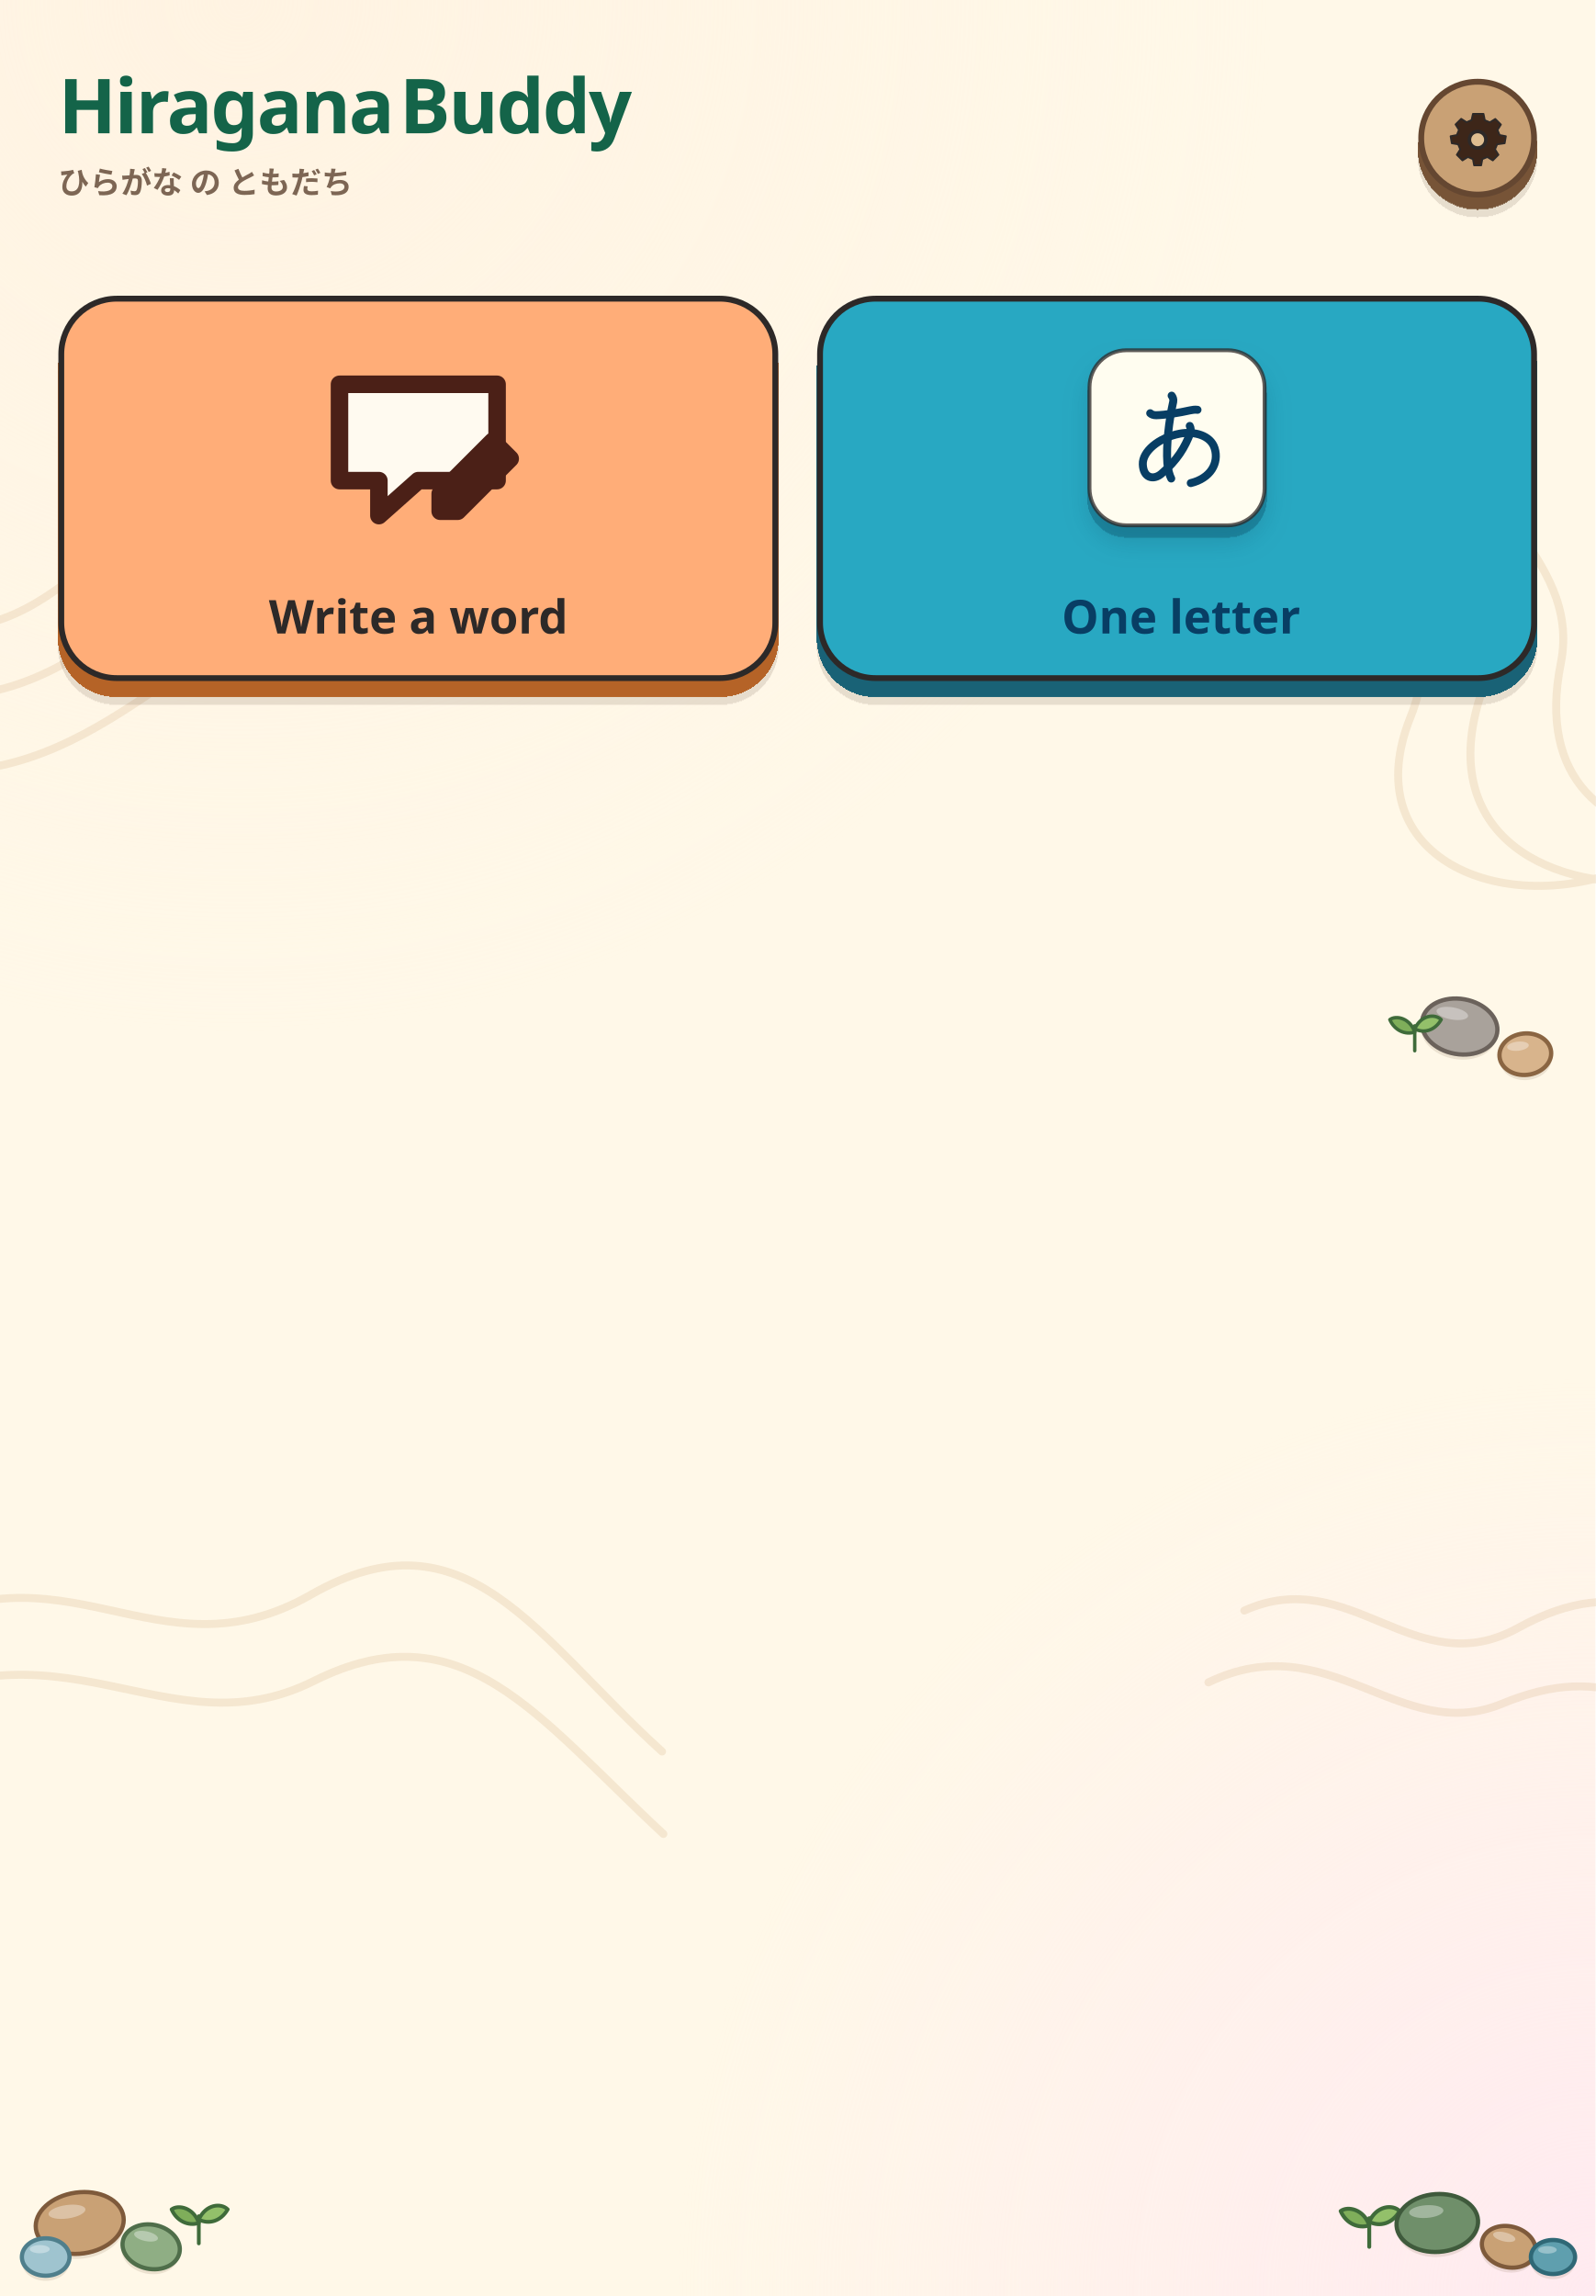
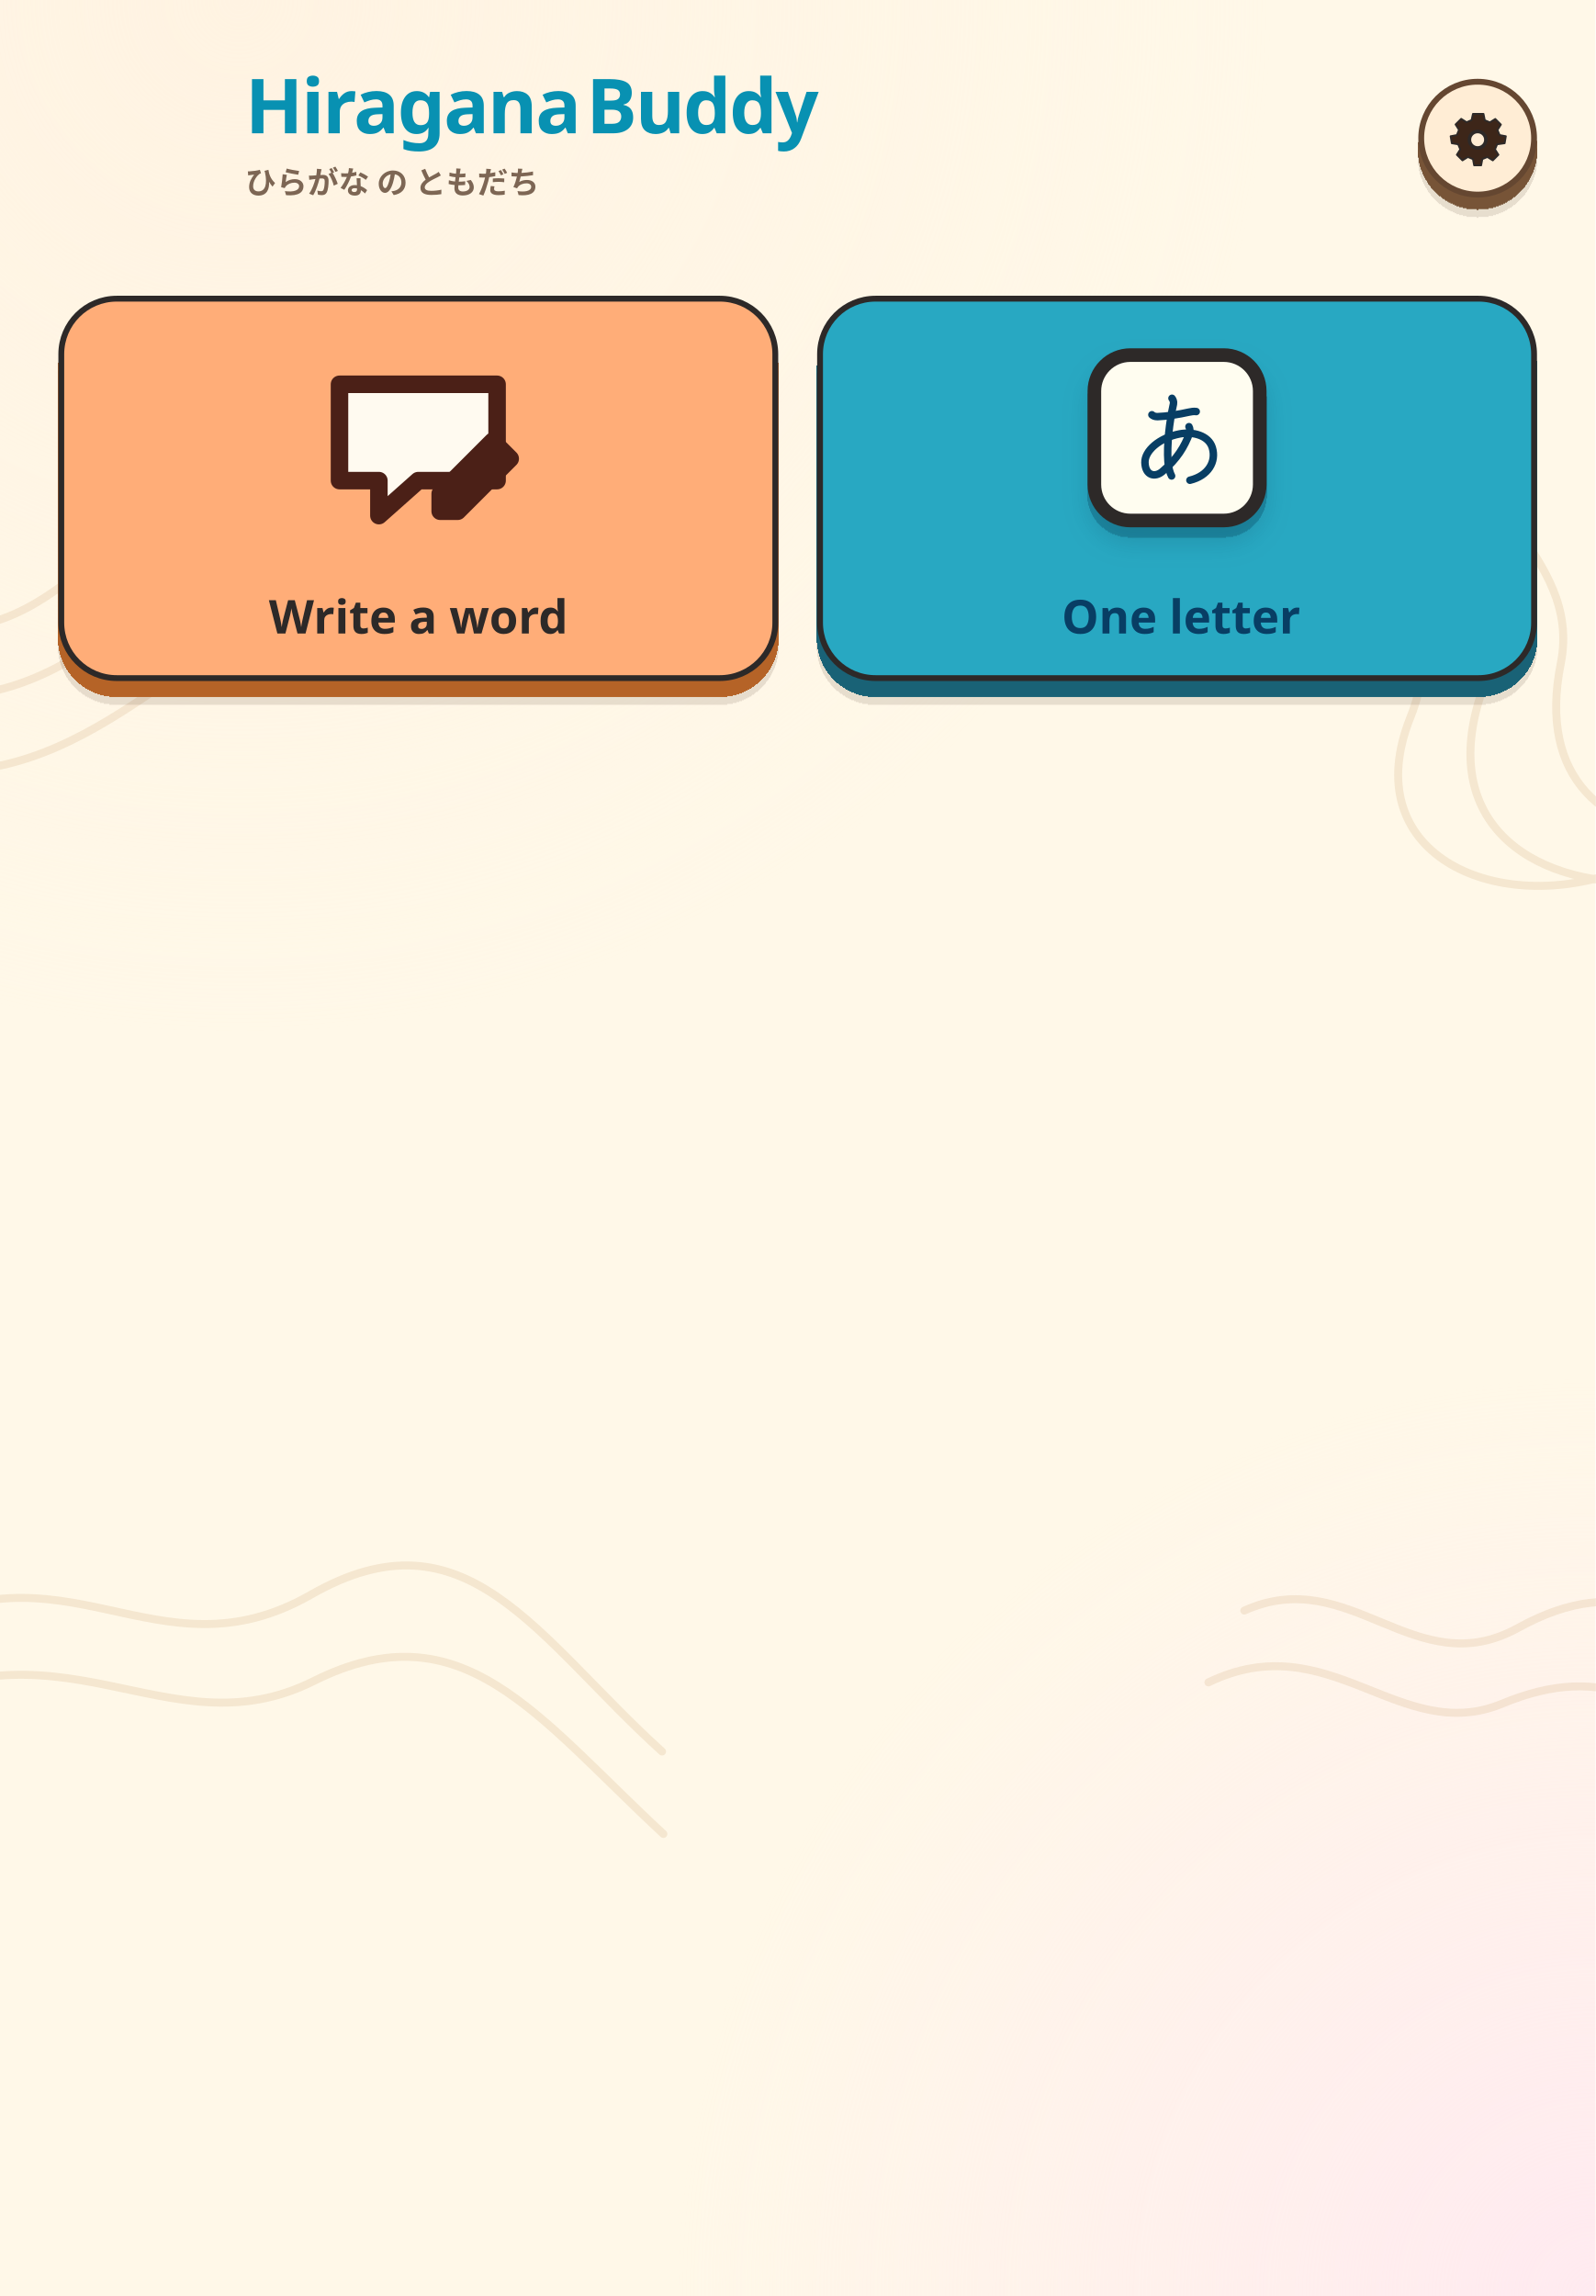
<svg xmlns="http://www.w3.org/2000/svg" width="820" height="1180" viewBox="0 0 820 1180" fill="none">
  <defs>
    <radialGradient id="glowA" cx="123" cy="0" r="531" gradientUnits="userSpaceOnUse">
      <stop stop-color="#fff3e2" />
      <stop offset="1" stop-color="#fff3e2" stop-opacity="0" />
    </radialGradient>
    <radialGradient id="glowB" cx="820" cy="1180" r="472" gradientUnits="userSpaceOnUse">
      <stop stop-color="#ffeaf0" />
      <stop offset="1" stop-color="#ffeaf0" stop-opacity="0" />
    </radialGradient>
    <filter id="shadow1" x="715" y="26.5" width="89" height="89" filterUnits="userSpaceOnUse" color-interpolation-filters="sRGB">
      <feFlood flood-opacity="0" result="BackgroundImageFix" />
      <feColorMatrix in="SourceAlpha" type="matrix" values="0 0 0 0 0 0 0 0 0 0 0 0 0 0 0 0 0 0 127 0" result="hardAlpha" />
      <feOffset dx="0" dy="6" />
      <feColorMatrix type="matrix" values="0 0 0 0 0.494 0 0 0 0 0.353 0 0 0 0 0.231 0 0 0 1 0" />
      <feBlend mode="normal" in2="BackgroundImageFix" result="effect1_dropShadow" />
      <feColorMatrix in="SourceAlpha" type="matrix" values="0 0 0 0 0 0 0 0 0 0 0 0 0 0 0 0 0 0 127 0" result="hardAlpha" />
      <feOffset dx="0" dy="10" />
      <feColorMatrix type="matrix" values="0 0 0 0 0.263 0 0 0 0 0.169 0 0 0 0 0.110 0 0 0 0.13 0" />
      <feBlend mode="normal" in2="effect1_dropShadow" result="effect2_dropShadow" />
      <feBlend mode="normal" in="SourceGraphic" in2="effect2_dropShadow" result="shape" />
    </filter>
    <filter id="shadow2" x="14" y="136" width="402" height="230" filterUnits="userSpaceOnUse" color-interpolation-filters="sRGB">
      <feFlood flood-opacity="0" result="BackgroundImageFix" />
      <feColorMatrix in="SourceAlpha" type="matrix" values="0 0 0 0 0 0 0 0 0 0 0 0 0 0 0 0 0 0 127 0" result="hardAlpha" />
      <feOffset dx="0" dy="8" />
      <feColorMatrix type="matrix" values="0 0 0 0 0.776 0 0 0 0 0.420 0 0 0 0 0.157 0 0 0 1 0" />
      <feBlend mode="normal" in2="BackgroundImageFix" result="effect1_dropShadow" />
      <feColorMatrix in="SourceAlpha" type="matrix" values="0 0 0 0 0 0 0 0 0 0 0 0 0 0 0 0 0 0 127 0" result="hardAlpha" />
      <feOffset dx="0" dy="12" />
      <feColorMatrix type="matrix" values="0 0 0 0 0.263 0 0 0 0 0.169 0 0 0 0 0.110 0 0 0 0.13 0" />
      <feBlend mode="normal" in2="effect1_dropShadow" result="effect2_dropShadow" />
      <feBlend mode="normal" in="SourceGraphic" in2="effect2_dropShadow" result="shape" />
    </filter>
    <filter id="shadow3" x="404" y="136" width="402" height="230" filterUnits="userSpaceOnUse" color-interpolation-filters="sRGB">
      <feFlood flood-opacity="0" result="BackgroundImageFix" />
      <feColorMatrix in="SourceAlpha" type="matrix" values="0 0 0 0 0 0 0 0 0 0 0 0 0 0 0 0 0 0 127 0" result="hardAlpha" />
      <feOffset dx="0" dy="8" />
      <feColorMatrix type="matrix" values="0 0 0 0 0.071 0 0 0 0 0.416 0 0 0 0 0.514 0 0 0 1 0" />
      <feBlend mode="normal" in2="BackgroundImageFix" result="effect1_dropShadow" />
      <feColorMatrix in="SourceAlpha" type="matrix" values="0 0 0 0 0 0 0 0 0 0 0 0 0 0 0 0 0 0 127 0" result="hardAlpha" />
      <feOffset dx="0" dy="12" />
      <feColorMatrix type="matrix" values="0 0 0 0 0.263 0 0 0 0 0.169 0 0 0 0 0.110 0 0 0 0.13 0" />
      <feBlend mode="normal" in2="effect1_dropShadow" result="effect2_dropShadow" />
      <feBlend mode="normal" in="SourceGraphic" in2="effect2_dropShadow" result="shape" />
    </filter>
    <filter id="shadow4" x="523" y="143" width="164" height="164" filterUnits="userSpaceOnUse" color-interpolation-filters="sRGB">
      <feFlood flood-opacity="0" result="BackgroundImageFix" />
      <feColorMatrix in="SourceAlpha" type="matrix" values="0 0 0 0 0 0 0 0 0 0 0 0 0 0 0 0 0 0 127 0" result="hardAlpha" />
      <feOffset dx="0" dy="5" />
      <feColorMatrix type="matrix" values="0 0 0 0 0.031 0 0 0 0 0.306 0 0 0 0 0.408 0 0 0 0.35 0" />
      <feBlend mode="normal" in2="BackgroundImageFix" result="effect1_dropShadow" />
      <feColorMatrix in="SourceAlpha" type="matrix" values="0 0 0 0 0 0 0 0 0 0 0 0 0 0 0 0 0 0 127 0" result="hardAlpha" />
      <feOffset dx="0" dy="8" />
      <feGaussianBlur stdDeviation="6" />
      <feColorMatrix type="matrix" values="0 0 0 0 0.031 0 0 0 0 0.247 0 0 0 0 0.329 0 0 0 0.18 0" />
      <feBlend mode="normal" in2="effect1_dropShadow" result="effect2_dropShadow" />
      <feBlend mode="normal" in="SourceGraphic" in2="effect2_dropShadow" result="shape" />
    </filter>
  </defs>
  <g id="background">
    <rect width="820" height="1180" fill="rgb(255, 248, 232)" />
    <rect width="820" height="1180" fill="url(#glowA)" />
    <rect width="820" height="1180" fill="url(#glowB)" />
  </g>
  <g id="div">
    <g id="svg" transform="translate(0 248.3) scale(0.6833)">
      <g fill="none" stroke="rgb(217, 185, 143)" stroke-width="6px" stroke-linecap="round" stroke-linejoin="miter" opacity="0.27">
        <path d="M-80 102C38 138 73 22 186-15S350 5 405-84" fill="none" stroke="rgb(217, 185, 143)" stroke-width="6px" stroke-linecap="round" stroke-linejoin="miter" />
        <path d="M-96 151C45 195 109 67 211 32S361 44 437-58" fill="none" stroke="rgb(217, 185, 143)" stroke-width="6px" stroke-linecap="round" stroke-linejoin="miter" />
        <path d="M-94 209C48 248 126 127 226 91S383 100 462-19" fill="none" stroke="rgb(217, 185, 143)" stroke-width="6px" stroke-linecap="round" stroke-linejoin="miter" />
        <path d="M1004-48c-31 105 98 122 57 224s62 149 154 117" fill="none" stroke="rgb(217, 185, 143)" stroke-width="6px" stroke-linecap="round" stroke-linejoin="miter" />
        <path d="M1060-63c-34 98 83 129 53 225s42 144 135 138" fill="none" stroke="rgb(217, 185, 143)" stroke-width="6px" stroke-linecap="round" stroke-linejoin="miter" />
        <path d="M1119-69c-30 87 72 120 55 205s31 129 111 130" fill="none" stroke="rgb(217, 185, 143)" stroke-width="6px" stroke-linecap="round" stroke-linejoin="miter" />
        <path d="M-79 867c127-78 196 36 313-31s170 33 264 118" fill="none" stroke="rgb(217, 185, 143)" stroke-width="6px" stroke-linecap="round" stroke-linejoin="miter" />
        <path d="M-99 931c143-88 223 26 335-30s168 27 263 115" fill="none" stroke="rgb(217, 185, 143)" stroke-width="6px" stroke-linecap="round" stroke-linejoin="miter" />
        <path d="M936 848c80-36 128 56 206 13s130-11 181 55" fill="none" stroke="rgb(217, 185, 143)" stroke-width="6px" stroke-linecap="round" stroke-linejoin="miter" />
        <path d="M909 902c91-44 144 48 221 16s126-3 186 66" fill="none" stroke="rgb(217, 185, 143)" stroke-width="6px" stroke-linecap="round" stroke-linejoin="miter" />
      </g>
    </g>
-     <g id="svg-2" transform="translate(6 1104) scale(0.8744)">
-       <g transform="translate(40 44) rotate(-8)" fill="rgb(0, 0, 0)" stroke="none" stroke-width="1px" stroke-linecap="butt" stroke-linejoin="miter">
-         <ellipse rx="26" ry="18" cy="3" fill="rgba(120, 90, 60, 0.14)" stroke="none" stroke-width="1px" stroke-linecap="butt" stroke-linejoin="miter" />
-         <ellipse rx="26" ry="18" fill="rgb(201, 161, 117)" stroke="rgb(126, 90, 59)" stroke-width="2.5px" stroke-linecap="butt" stroke-linejoin="miter" />
-         <ellipse rx="10.92" ry="3.96" cx="-6.5" cy="-7.56" fill="rgb(255, 255, 255)" opacity="0.35" stroke="none" stroke-width="1px" stroke-linecap="butt" stroke-linejoin="miter" />
-       </g>
-       <g transform="translate(82 58) rotate(12)" fill="rgb(0, 0, 0)" stroke="none" stroke-width="1px" stroke-linecap="butt" stroke-linejoin="miter">
-         <ellipse rx="17" ry="13" cy="3" fill="rgba(120, 90, 60, 0.14)" stroke="none" stroke-width="1px" stroke-linecap="butt" stroke-linejoin="miter" />
-         <ellipse rx="17" ry="13" fill="rgb(143, 174, 132)" stroke="rgb(79, 110, 74)" stroke-width="2.5px" stroke-linecap="butt" stroke-linejoin="miter" />
-         <ellipse rx="7.14" ry="2.86" cx="-4.25" cy="-5.46" fill="rgb(255, 255, 255)" opacity="0.35" stroke="none" stroke-width="1px" stroke-linecap="butt" stroke-linejoin="miter" />
-       </g>
-       <g transform="translate(20 64) rotate(0)" fill="rgb(0, 0, 0)" stroke="none" stroke-width="1px" stroke-linecap="butt" stroke-linejoin="miter">
-         <ellipse rx="14" ry="11" cy="3" fill="rgba(120, 90, 60, 0.14)" stroke="none" stroke-width="1px" stroke-linecap="butt" stroke-linejoin="miter" />
-         <ellipse rx="14" ry="11" fill="rgb(159, 196, 207)" stroke="rgb(79, 127, 140)" stroke-width="2.5px" stroke-linecap="butt" stroke-linejoin="miter" />
-         <ellipse rx="5.88" ry="2.42" cx="-3.5" cy="-4.62" fill="rgb(255, 255, 255)" opacity="0.35" stroke="none" stroke-width="1px" stroke-linecap="butt" stroke-linejoin="miter" />
-       </g>
-       <g transform="translate(110 56) scale(1)" stroke="rgb(63, 107, 58)" stroke-width="2.2px" stroke-linejoin="round" stroke-linecap="round" fill="rgb(0, 0, 0)">
-         <path d="M0 0v-16" fill="none" stroke="rgb(63, 107, 58)" stroke-width="2.2px" stroke-linecap="round" stroke-linejoin="round" />
-         <path d="M0-12c-3-9-12-11-16-8 3 7 10 10 16 8z" fill="rgb(127, 174, 90)" stroke="rgb(63, 107, 58)" stroke-width="2.2px" stroke-linecap="round" stroke-linejoin="round" />
-         <path d="M0-14c4-9 13-10 17-6-4 7-11 9-17 6z" fill="rgb(147, 192, 106)" stroke="rgb(63, 107, 58)" stroke-width="2.2px" stroke-linecap="round" stroke-linejoin="round" />
-       </g>
-     </g>
-     <g id="svg-3" transform="translate(709.4 495.6) scale(0.8882)">
-       <g transform="translate(46 36) rotate(10)" fill="rgb(0, 0, 0)" stroke="none" stroke-width="1px" stroke-linecap="butt" stroke-linejoin="miter">
-         <ellipse rx="22" ry="16" cy="3" fill="rgba(120, 90, 60, 0.14)" stroke="none" stroke-width="1px" stroke-linecap="butt" stroke-linejoin="miter" />
-         <ellipse rx="22" ry="16" fill="rgb(169, 162, 155)" stroke="rgb(107, 98, 91)" stroke-width="2.5px" stroke-linecap="butt" stroke-linejoin="miter" />
-         <ellipse rx="9.24" ry="3.52" cx="-5.5" cy="-6.72" fill="rgb(255, 255, 255)" opacity="0.35" stroke="none" stroke-width="1px" stroke-linecap="butt" stroke-linejoin="miter" />
-       </g>
-       <g transform="translate(84 52) rotate(-6)" fill="rgb(0, 0, 0)" stroke="none" stroke-width="1px" stroke-linecap="butt" stroke-linejoin="miter">
-         <ellipse rx="15" ry="12" cy="3" fill="rgba(120, 90, 60, 0.14)" stroke="none" stroke-width="1px" stroke-linecap="butt" stroke-linejoin="miter" />
-         <ellipse rx="15" ry="12" fill="rgb(216, 180, 140)" stroke="rgb(138, 101, 66)" stroke-width="2.5px" stroke-linecap="butt" stroke-linejoin="miter" />
-         <ellipse rx="6.3" ry="2.64" cx="-3.75" cy="-5.04" fill="rgb(255, 255, 255)" opacity="0.35" stroke="none" stroke-width="1px" stroke-linecap="butt" stroke-linejoin="miter" />
-       </g>
-       <g transform="translate(20 50) scale(0.9)" stroke="rgb(63, 107, 58)" stroke-width="2.2px" stroke-linejoin="round" stroke-linecap="round" fill="rgb(0, 0, 0)">
-         <path d="M0 0v-16" fill="none" stroke="rgb(63, 107, 58)" stroke-width="2.2px" stroke-linecap="round" stroke-linejoin="round" />
-         <path d="M0-12c-3-9-12-11-16-8 3 7 10 10 16 8z" fill="rgb(127, 174, 90)" stroke="rgb(63, 107, 58)" stroke-width="2.2px" stroke-linecap="round" stroke-linejoin="round" />
-         <path d="M0-14c4-9 13-10 17-6-4 7-11 9-17 6z" fill="rgb(147, 192, 106)" stroke="rgb(63, 107, 58)" stroke-width="2.2px" stroke-linecap="round" stroke-linejoin="round" />
-       </g>
-     </g>
-     <g id="svg-4" transform="translate(682.8 1104) scale(0.8744)">
-       <g transform="translate(24 58) scale(1.05)" stroke="rgb(63, 107, 58)" stroke-width="2.2px" stroke-linejoin="round" stroke-linecap="round" fill="rgb(0, 0, 0)">
-         <path d="M0 0v-16" fill="none" stroke="rgb(63, 107, 58)" stroke-width="2.2px" stroke-linecap="round" stroke-linejoin="round" />
-         <path d="M0-12c-3-9-12-11-16-8 3 7 10 10 16 8z" fill="rgb(127, 174, 90)" stroke="rgb(63, 107, 58)" stroke-width="2.2px" stroke-linecap="round" stroke-linejoin="round" />
-         <path d="M0-14c4-9 13-10 17-6-4 7-11 9-17 6z" fill="rgb(147, 192, 106)" stroke="rgb(63, 107, 58)" stroke-width="2.2px" stroke-linecap="round" stroke-linejoin="round" />
-       </g>
-       <g transform="translate(64 44) rotate(-4)" fill="rgb(0, 0, 0)" stroke="none" stroke-width="1px" stroke-linecap="butt" stroke-linejoin="miter">
-         <ellipse rx="24" ry="17" cy="3" fill="rgba(120, 90, 60, 0.14)" stroke="none" stroke-width="1px" stroke-linecap="butt" stroke-linejoin="miter" />
-         <ellipse rx="24" ry="17" fill="rgb(111, 143, 106)" stroke="rgb(63, 90, 60)" stroke-width="2.5px" stroke-linecap="butt" stroke-linejoin="miter" />
-         <ellipse rx="10.08" ry="3.74" cx="-6" cy="-7.14" fill="rgb(255, 255, 255)" opacity="0.35" stroke="none" stroke-width="1px" stroke-linecap="butt" stroke-linejoin="miter" />
-       </g>
-       <g transform="translate(106 58) rotate(14)" fill="rgb(0, 0, 0)" stroke="none" stroke-width="1px" stroke-linecap="butt" stroke-linejoin="miter">
-         <ellipse rx="16" ry="12" cy="3" fill="rgba(120, 90, 60, 0.14)" stroke="none" stroke-width="1px" stroke-linecap="butt" stroke-linejoin="miter" />
-         <ellipse rx="16" ry="12" fill="rgb(201, 161, 117)" stroke="rgb(126, 90, 59)" stroke-width="2.5px" stroke-linecap="butt" stroke-linejoin="miter" />
-         <ellipse rx="6.72" ry="2.64" cx="-4" cy="-5.04" fill="rgb(255, 255, 255)" opacity="0.35" stroke="none" stroke-width="1px" stroke-linecap="butt" stroke-linejoin="miter" />
-       </g>
-       <g transform="translate(132 64) rotate(0)" fill="rgb(0, 0, 0)" stroke="none" stroke-width="1px" stroke-linecap="butt" stroke-linejoin="miter">
-         <ellipse rx="13" ry="10" cy="3" fill="rgba(120, 90, 60, 0.14)" stroke="none" stroke-width="1px" stroke-linecap="butt" stroke-linejoin="miter" />
-         <ellipse rx="13" ry="10" fill="rgb(95, 159, 174)" stroke="rgb(47, 104, 118)" stroke-width="2.5px" stroke-linecap="butt" stroke-linejoin="miter" />
-         <ellipse rx="5.46" ry="2.2" cx="-3.25" cy="-4.2" fill="rgb(255, 255, 255)" opacity="0.35" stroke="none" stroke-width="1px" stroke-linecap="butt" stroke-linejoin="miter" />
-       </g>
-     </g>
  </g>
  <g id="div-2">
    <g id="screen">
      <g id="home-head">
        <g id="brand-lockup">
          <g id="title">
            <g id="h1">
              <g id="span">
-                 <text x="30" y="68.5" font-family="Nunito, ui-rounded, 'SF Pro Rounded', 'Hiragino Maru Gothic ProN', 'Segoe UI', system-ui, sans-serif" font-size="39" font-weight="900" fill="rgb(20, 100, 73)" letter-spacing="-0.975" xml:space="preserve">Hiragana</text>
+                 <text x="126" y="68.5" font-family="Nunito, ui-rounded, 'SF Pro Rounded', 'Hiragino Maru Gothic ProN', 'Segoe UI', system-ui, sans-serif" font-size="39" font-weight="900" fill="rgb(8, 145, 178)" letter-spacing="-0.975" xml:space="preserve">Hiragana</text>
              </g>
              <g id="span-2">
-                 <text x="205.3" y="68.5" font-family="Nunito, ui-rounded, 'SF Pro Rounded', 'Hiragino Maru Gothic ProN', 'Segoe UI', system-ui, sans-serif" font-size="39" font-weight="900" fill="rgb(20, 100, 73)" letter-spacing="-0.975" xml:space="preserve">Buddy</text>
+                 <text x="301.3" y="68.5" font-family="Nunito, ui-rounded, 'SF Pro Rounded', 'Hiragino Maru Gothic ProN', 'Segoe UI', system-ui, sans-serif" font-size="39" font-weight="900" fill="rgb(8, 145, 178)" letter-spacing="-0.975" xml:space="preserve">Buddy</text>
              </g>
            </g>
            <g id="subtitle">
-               <text x="30" y="99.5" font-family="'Klee One Subtitle', Nunito, ui-rounded, 'SF Pro Rounded', 'Hiragino Maru Gothic ProN', 'Segoe UI', system-ui, sans-serif" font-size="16" font-weight="600" fill="rgb(125, 102, 84)" xml:space="preserve">ひらがな の ともだち</text>
+               <text x="126" y="99.5" font-family="'Klee One Subtitle', Nunito, ui-rounded, 'SF Pro Rounded', 'Hiragino Maru Gothic ProN', 'Segoe UI', system-ui, sans-serif" font-size="16" font-weight="600" fill="rgb(125, 102, 84)" xml:space="preserve">ひらがな の ともだち</text>
            </g>
          </g>
        </g>
        <g id="Grown-ups">
-           <rect x="730.5" y="42" width="58" height="58" rx="29" fill="rgb(201, 161, 117)" stroke="rgb(101, 71, 49)" stroke-width="3" filter="url(#shadow1)" />
-           <g id="svg-5" transform="translate(745 55.5) scale(0.6042)">
+           <rect x="730.5" y="42" width="58" height="58" rx="29" fill="rgb(255, 237, 213)" stroke="rgb(101, 71, 49)" stroke-width="3" filter="url(#shadow1)" />
+           <g id="svg-2" transform="translate(745 55.5) scale(0.6042)">
            <path d="m20 5-1.2 5.3-4.2 1.8-4.6-2.9-4.8 4.8 2.9 4.6L6.3 23 1 24l1 6 5.4.9 1.8 4.3-2.9 4.6 4.8 4.8 4.6-2.9 4.3 1.8 1 5.3h6l1-5.3 4.3-1.8 4.6 2.9 4.8-4.8-2.9-4.6 1.8-4.3L47 30l1-6-5.3-1-1.8-4.3 2.9-4.6L39 9.3l-4.6 2.9-4.3-1.8L29 5Z" fill="rgb(61, 38, 25)" stroke="rgb(45, 41, 40)" stroke-width="1.5px" stroke-linejoin="round" stroke-linecap="butt" />
-             <circle cx="24" cy="27" r="7" fill="rgb(223, 190, 145)" stroke="rgb(45, 41, 40)" stroke-width="3px" stroke-linecap="butt" stroke-linejoin="miter" />
+             <circle cx="24" cy="27" r="7" fill="rgb(255, 237, 213)" stroke="rgb(45, 41, 40)" stroke-width="3px" stroke-linecap="butt" stroke-linejoin="miter" />
          </g>
        </g>
      </g>
      <g id="big-choices">
        <g id="go-word">
          <rect x="31.5" y="153.5" width="367" height="195" rx="28.5" fill="rgb(255, 173, 120)" stroke="rgb(45, 41, 40)" stroke-width="3" filter="url(#shadow2)" />
          <g id="big-icon">
-             <g id="svg-6" transform="translate(161 175) scale(2.25)">
+             <g id="svg-3" transform="translate(161 175) scale(2.25)">
              <path d="M6 10h36v22H24l-9 8v-8H6z" fill="rgb(255, 250, 240)" stroke="rgb(75, 32, 23)" stroke-width="4px" stroke-linecap="round" stroke-linejoin="round" />
              <path d="M29 35 41 23l4 4-12 12h-4z" fill="rgb(75, 32, 23)" stroke="rgb(75, 32, 23)" stroke-width="4px" stroke-linecap="round" stroke-linejoin="round" />
            </g>
          </g>
          <g id="big-label">
            <text x="138.2" y="325.6" font-family="Nunito, ui-rounded, 'SF Pro Rounded', 'Hiragino Maru Gothic ProN', 'Segoe UI', system-ui, sans-serif" font-size="24" font-weight="900" fill="rgb(45, 41, 40)" xml:space="preserve">Write a word</text>
          </g>
        </g>
        <g id="go-letter">
          <rect x="421.5" y="153.5" width="367" height="195" rx="28.5" fill="rgb(40, 168, 194)" stroke="rgb(45, 41, 40)" stroke-width="3" filter="url(#shadow3)" />
          <g id="big-icon-2">
-             <rect x="560" y="180" width="90" height="90" rx="19" fill="rgb(255, 253, 240)" stroke="rgba(45, 41, 40, 0.75)" stroke-width="2" filter="url(#shadow4)" />
-             <g id="svg-7" transform="translate(573 193) scale(0.5872)">
+             <rect x="562.5" y="182.5" width="85" height="85" rx="18.5" fill="rgb(255, 253, 240)" stroke="rgb(45, 41, 40)" stroke-width="7" filter="url(#shadow4)" />
+             <g id="svg-4" transform="translate(575 195) scale(0.5505)">
              <path d="M31.01,33c0.88,0.88,2.75,1.82,5.25,1.75c8.62-0.25,20-2.12,29.5-4.25c1.51-0.34,4.62-0.88,6.62-0.5" fill="none" stroke="rgb(8, 62, 100)" stroke-width="7px" stroke-linecap="round" stroke-linejoin="round" />
              <path d="M49.76,17.62c0.88,1,1.82,3.26,1.38,5.25c-3.75,16.75-6.25,38.13-5.13,53.63c0.41,5.7,1.88,10.88,3.38,13.62" fill="none" stroke="rgb(8, 62, 100)" stroke-width="7px" stroke-linecap="round" stroke-linejoin="round" />
              <path d="M65.63,44.12c0.75,1.12,1.16,4.39,0.5,6.12c-4.62,12.26-11.24,23.76-25.37,35.76c-6.86,5.83-15.88,3.75-16.25-8.38c-0.34-10.87,13.38-23.12,32.38-26.74c12.42-2.37,27,1.38,30.5,12.75c4.05,13.18-3.76,26.37-20.88,30.49" fill="none" stroke="rgb(8, 62, 100)" stroke-width="7px" stroke-linecap="round" stroke-linejoin="round" />
            </g>
          </g>
          <g id="big-label-2">
            <text x="545.7" y="325.6" font-family="Nunito, ui-rounded, 'SF Pro Rounded', 'Hiragino Maru Gothic ProN', 'Segoe UI', system-ui, sans-serif" font-size="24" font-weight="900" fill="rgb(8, 62, 100)" xml:space="preserve">One letter</text>
          </g>
        </g>
      </g>
    </g>
  </g>
</svg>
